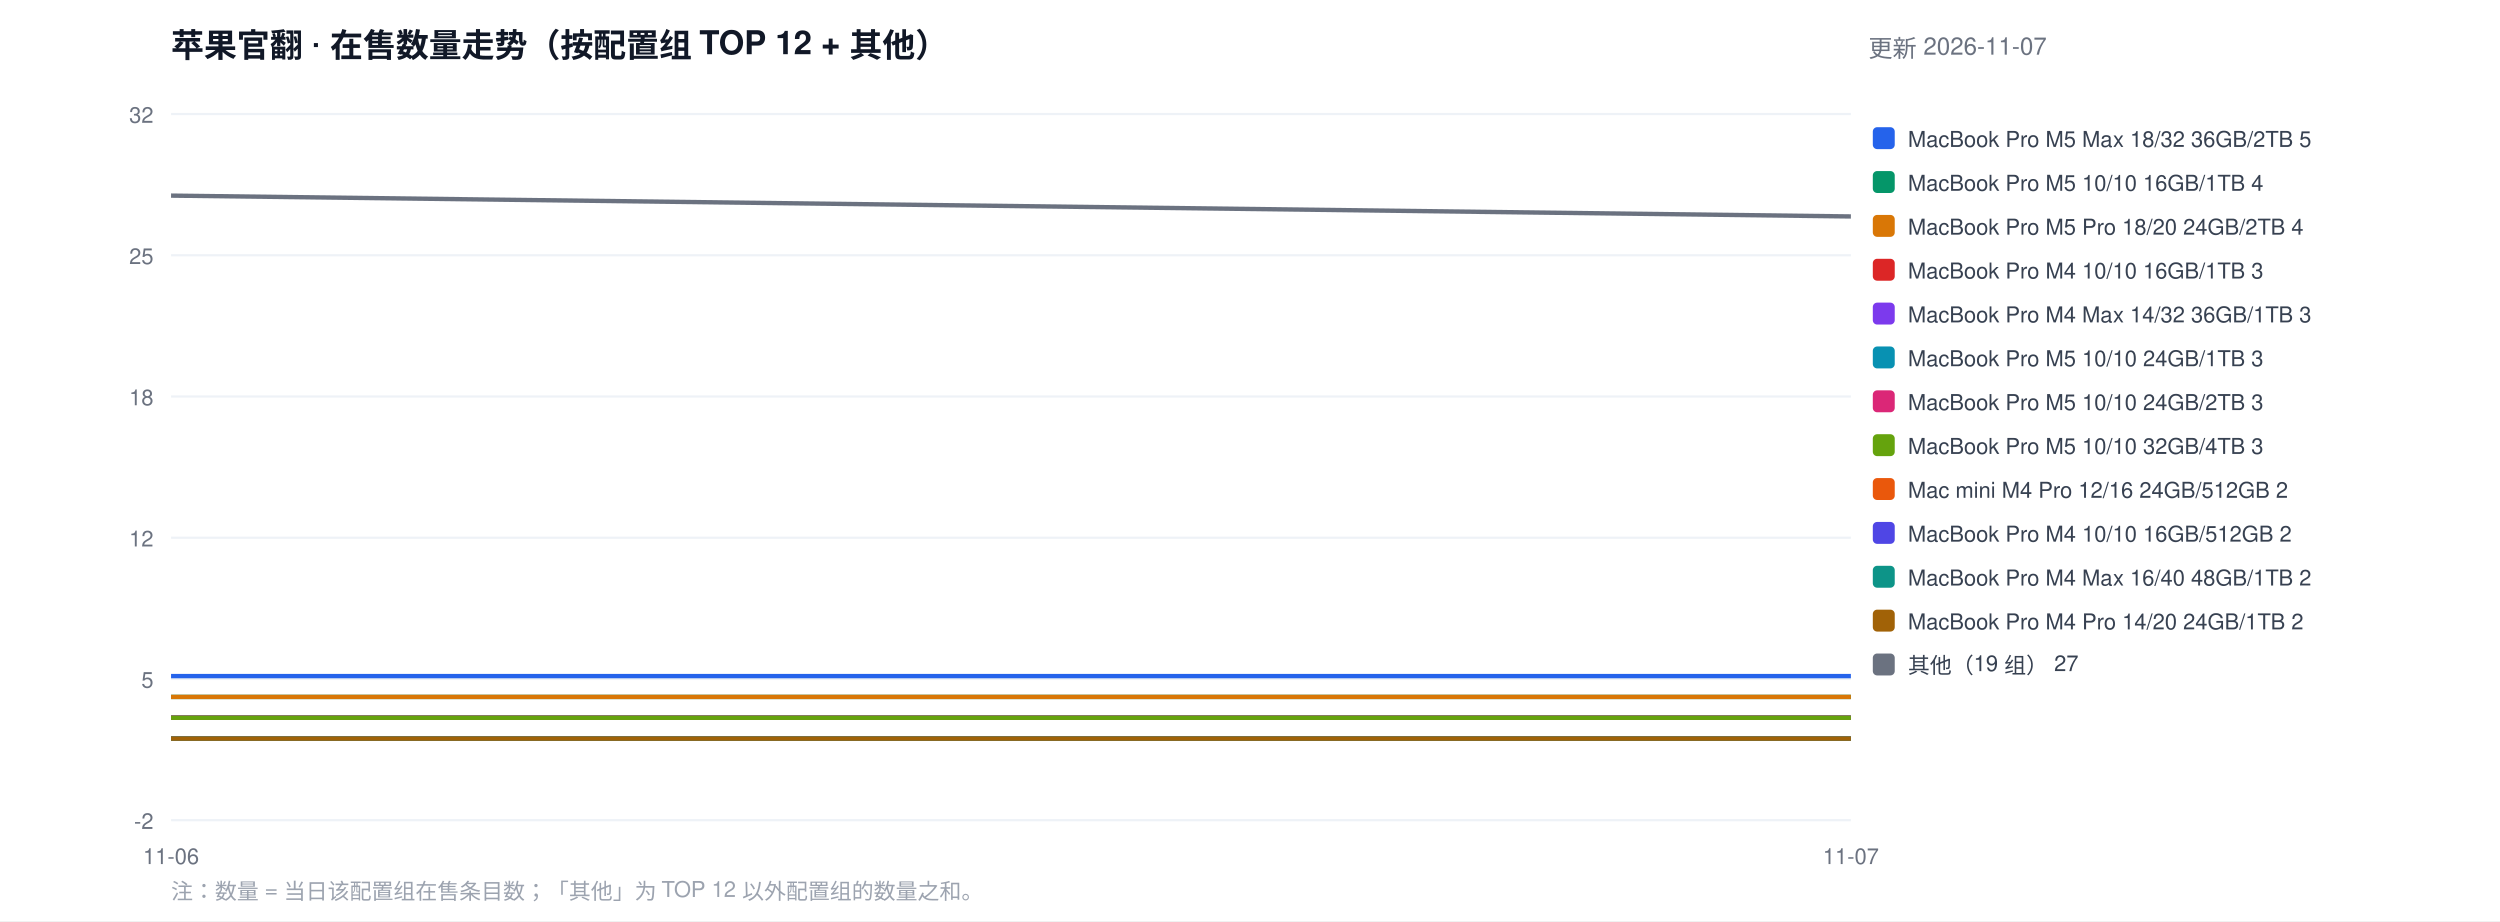
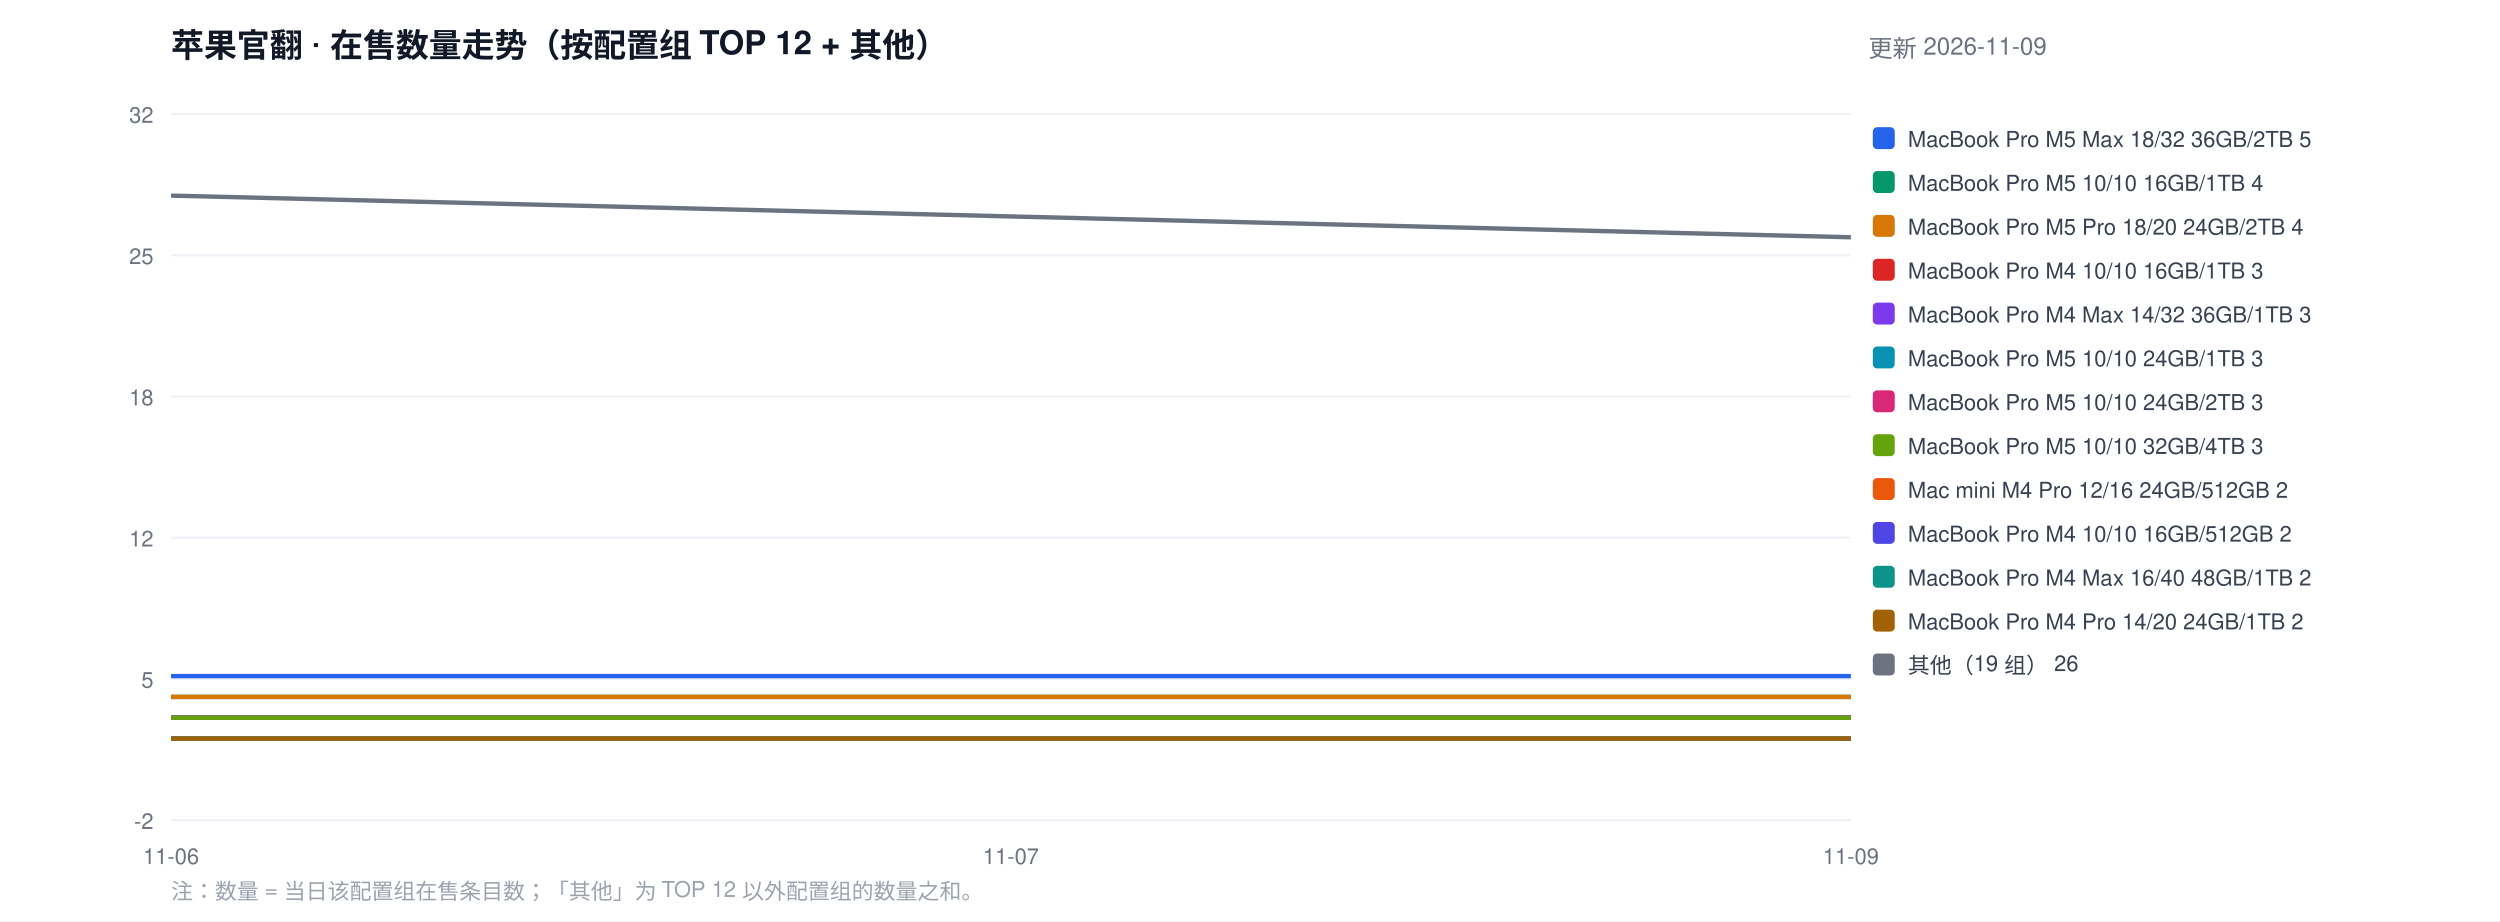
<svg xmlns="http://www.w3.org/2000/svg" width="1140" height="420" viewBox="0 0 1140 420" font-family="-apple-system,Segoe UI,Helvetica,Arial,sans-serif">
  <rect width="1140" height="420" fill="#ffffff" />
  <text x="78" y="26" font-size="15" font-weight="600" fill="#111827">苹果官翻 · 在售数量走势（按配置组 TOP 12 + 其他）</text>
-   <text x="852" y="26" font-size="11" fill="#6b7280">更新 2026-11-07</text>
+   <text x="852" y="26" font-size="11" fill="#6b7280">更新 2026-11-09</text>
  <line x1="78" y1="374.0" x2="844" y2="374.0" stroke="#eef2f7" />
  <text x="70" y="378.0" font-size="10" fill="#6b7280" text-anchor="end">-2</text>
  <line x1="78" y1="309.6" x2="844" y2="309.6" stroke="#eef2f7" />
  <text x="70" y="313.6" font-size="10" fill="#6b7280" text-anchor="end">5</text>
  <line x1="78" y1="245.2" x2="844" y2="245.2" stroke="#eef2f7" />
  <text x="70" y="249.2" font-size="10" fill="#6b7280" text-anchor="end">12</text>
  <line x1="78" y1="180.8" x2="844" y2="180.8" stroke="#eef2f7" />
  <text x="70" y="184.8" font-size="10" fill="#6b7280" text-anchor="end">18</text>
  <line x1="78" y1="116.4" x2="844" y2="116.4" stroke="#eef2f7" />
  <text x="70" y="120.4" font-size="10" fill="#6b7280" text-anchor="end">25</text>
  <line x1="78" y1="52.0" x2="844" y2="52.0" stroke="#eef2f7" />
  <text x="70" y="56.0" font-size="10" fill="#6b7280" text-anchor="end">32</text>
  <text x="78.0" y="394" font-size="10" fill="#6b7280" text-anchor="middle">11-06</text>
-   <text x="844.0" y="394" font-size="10" fill="#6b7280" text-anchor="middle">11-07</text>
-   <polyline fill="none" stroke="#2563eb" stroke-width="2" points="78.0,308.3 844.0,308.3" />
-   <polyline fill="none" stroke="#059669" stroke-width="2" points="78.0,317.8 844.0,317.8" />
-   <polyline fill="none" stroke="#d97706" stroke-width="2" points="78.0,317.8 844.0,317.8" />
-   <polyline fill="none" stroke="#dc2626" stroke-width="2" points="78.0,327.3 844.0,327.3" />
-   <polyline fill="none" stroke="#7c3aed" stroke-width="2" points="78.0,327.3 844.0,327.3" />
-   <polyline fill="none" stroke="#0891b2" stroke-width="2" points="78.0,327.3 844.0,327.3" />
-   <polyline fill="none" stroke="#db2777" stroke-width="2" points="78.0,327.3 844.0,327.3" />
-   <polyline fill="none" stroke="#65a30d" stroke-width="2" points="78.0,327.3 844.0,327.3" />
-   <polyline fill="none" stroke="#ea580c" stroke-width="2" points="78.0,336.8 844.0,336.8" />
-   <polyline fill="none" stroke="#4f46e5" stroke-width="2" points="78.0,336.8 844.0,336.8" />
-   <polyline fill="none" stroke="#0d9488" stroke-width="2" points="78.0,336.8 844.0,336.8" />
-   <polyline fill="none" stroke="#a16207" stroke-width="2" points="78.0,336.8 844.0,336.8" />
-   <polyline fill="none" stroke="#6b7280" stroke-width="2" points="78.0,89.2 844.0,98.7" />
+   <text x="461.0" y="394" font-size="10" fill="#6b7280" text-anchor="middle">11-07</text>
+   <text x="844.0" y="394" font-size="10" fill="#6b7280" text-anchor="middle">11-09</text>
+   <polyline fill="none" stroke="#2563eb" stroke-width="2" points="78.0,308.3 461.0,308.3 844.0,308.3" />
+   <polyline fill="none" stroke="#059669" stroke-width="2" points="78.0,317.8 461.0,317.8 844.0,317.8" />
+   <polyline fill="none" stroke="#d97706" stroke-width="2" points="78.0,317.8 461.0,317.8 844.0,317.8" />
+   <polyline fill="none" stroke="#dc2626" stroke-width="2" points="78.0,327.3 461.0,327.3 844.0,327.3" />
+   <polyline fill="none" stroke="#7c3aed" stroke-width="2" points="78.0,327.3 461.0,327.3 844.0,327.3" />
+   <polyline fill="none" stroke="#0891b2" stroke-width="2" points="78.0,327.3 461.0,327.3 844.0,327.3" />
+   <polyline fill="none" stroke="#db2777" stroke-width="2" points="78.0,327.3 461.0,327.3 844.0,327.3" />
+   <polyline fill="none" stroke="#65a30d" stroke-width="2" points="78.0,327.3 461.0,327.3 844.0,327.3" />
+   <polyline fill="none" stroke="#ea580c" stroke-width="2" points="78.0,336.8 461.0,336.8 844.0,336.8" />
+   <polyline fill="none" stroke="#4f46e5" stroke-width="2" points="78.0,336.8 461.0,336.8 844.0,336.8" />
+   <polyline fill="none" stroke="#0d9488" stroke-width="2" points="78.0,336.8 461.0,336.8 844.0,336.8" />
+   <polyline fill="none" stroke="#a16207" stroke-width="2" points="78.0,336.8 461.0,336.8 844.0,336.8" />
+   <polyline fill="none" stroke="#6b7280" stroke-width="2" points="78.0,89.2 461.0,98.7 844.0,108.2" />
  <rect x="854" y="58" width="10" height="10" rx="2" fill="#2563eb" />
  <text x="870" y="67" font-size="10" fill="#374151">MacBook Pro M5 Max 18/32 36GB/2TB 5</text>
  <rect x="854" y="78" width="10" height="10" rx="2" fill="#059669" />
  <text x="870" y="87" font-size="10" fill="#374151">MacBook Pro M5 10/10 16GB/1TB 4</text>
  <rect x="854" y="98" width="10" height="10" rx="2" fill="#d97706" />
  <text x="870" y="107" font-size="10" fill="#374151">MacBook Pro M5 Pro 18/20 24GB/2TB 4</text>
  <rect x="854" y="118" width="10" height="10" rx="2" fill="#dc2626" />
  <text x="870" y="127" font-size="10" fill="#374151">MacBook Pro M4 10/10 16GB/1TB 3</text>
  <rect x="854" y="138" width="10" height="10" rx="2" fill="#7c3aed" />
  <text x="870" y="147" font-size="10" fill="#374151">MacBook Pro M4 Max 14/32 36GB/1TB 3</text>
  <rect x="854" y="158" width="10" height="10" rx="2" fill="#0891b2" />
  <text x="870" y="167" font-size="10" fill="#374151">MacBook Pro M5 10/10 24GB/1TB 3</text>
  <rect x="854" y="178" width="10" height="10" rx="2" fill="#db2777" />
  <text x="870" y="187" font-size="10" fill="#374151">MacBook Pro M5 10/10 24GB/2TB 3</text>
  <rect x="854" y="198" width="10" height="10" rx="2" fill="#65a30d" />
  <text x="870" y="207" font-size="10" fill="#374151">MacBook Pro M5 10/10 32GB/4TB 3</text>
  <rect x="854" y="218" width="10" height="10" rx="2" fill="#ea580c" />
  <text x="870" y="227" font-size="10" fill="#374151">Mac mini M4 Pro 12/16 24GB/512GB 2</text>
  <rect x="854" y="238" width="10" height="10" rx="2" fill="#4f46e5" />
  <text x="870" y="247" font-size="10" fill="#374151">MacBook Pro M4 10/10 16GB/512GB 2</text>
  <rect x="854" y="258" width="10" height="10" rx="2" fill="#0d9488" />
  <text x="870" y="267" font-size="10" fill="#374151">MacBook Pro M4 Max 16/40 48GB/1TB 2</text>
  <rect x="854" y="278" width="10" height="10" rx="2" fill="#a16207" />
  <text x="870" y="287" font-size="10" fill="#374151">MacBook Pro M4 Pro 14/20 24GB/1TB 2</text>
  <rect x="854" y="298" width="10" height="10" rx="2" fill="#6b7280" />
-   <text x="870" y="307" font-size="10" fill="#374151">其他（19 组） 27</text>
+   <text x="870" y="307" font-size="10" fill="#374151">其他（19 组） 26</text>
  <text x="78" y="410" font-size="10" fill="#9ca3af">注：数量 = 当日该配置组在售条目数；「其他」为 TOP 12 以外配置组的数量之和。</text>
</svg>
